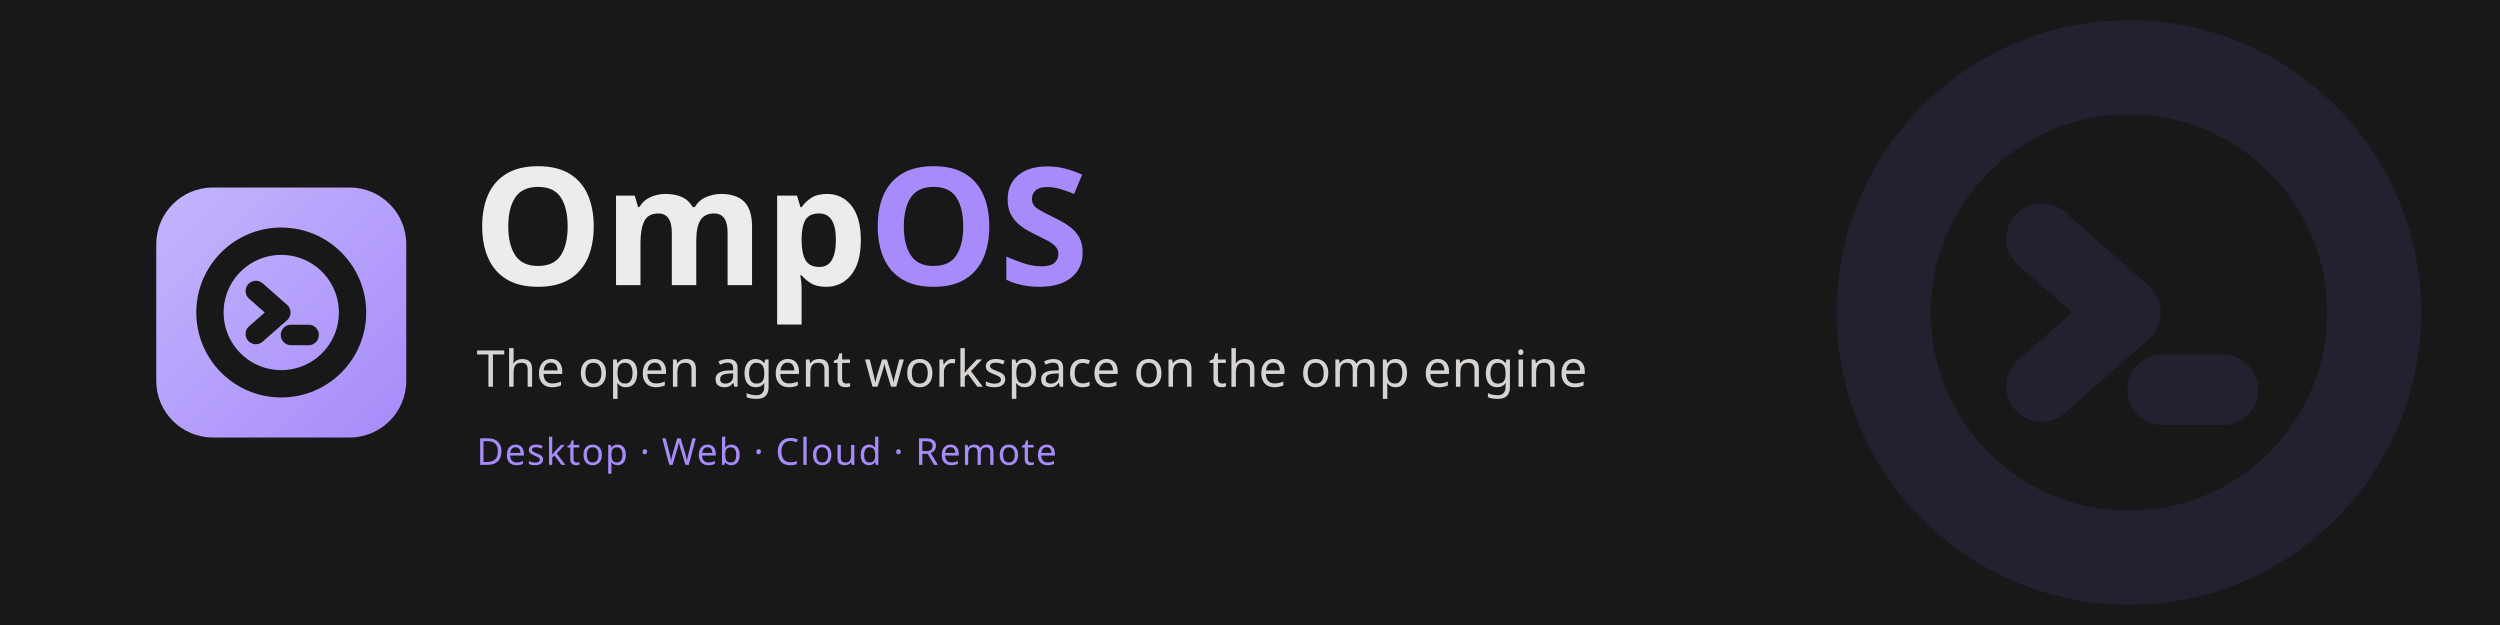
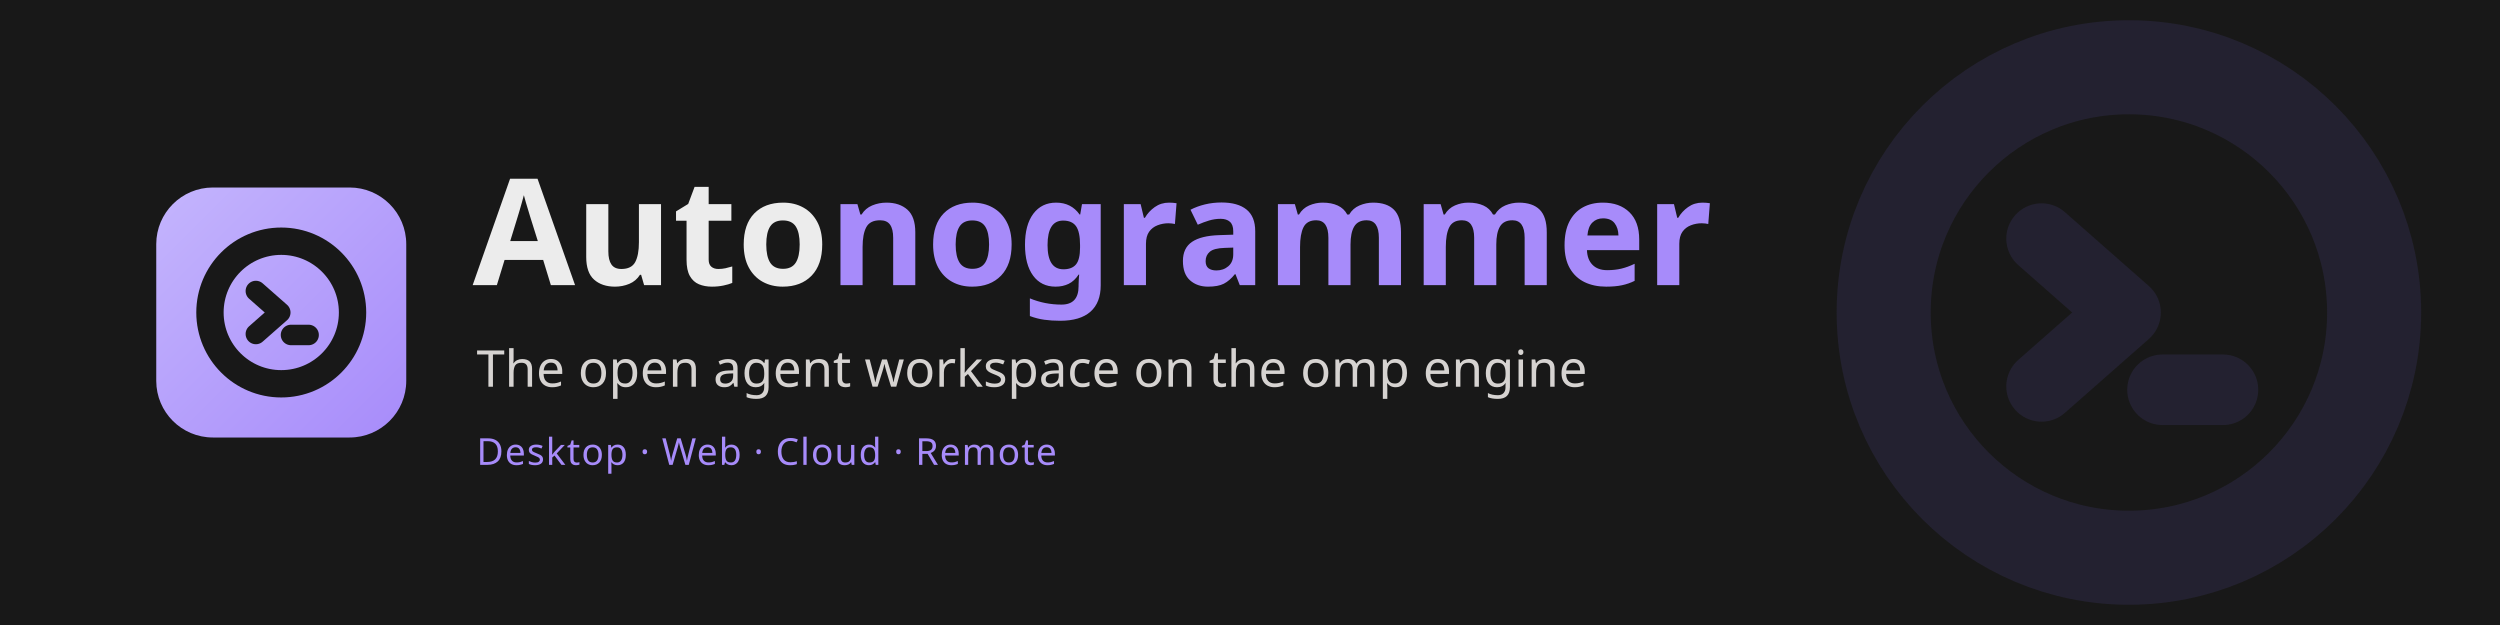
<svg xmlns="http://www.w3.org/2000/svg" viewBox="0 0 1280 320" width="1280" height="320">
  <rect width="1280" height="320" fill="#181818" />
  <g>
    <g transform="translate(1090 160) scale(0.86) translate(-256 -256)" fill="none" stroke="#232130" stroke-linecap="round" stroke-linejoin="round">
      <circle cx="256" cy="256" r="146" stroke-width="56" />
      <path d="M204 212L254 256L204 300" stroke-width="42" />
      <path d="M276 302H312" stroke-width="42" />
    </g>
  </g>
  <defs>
    <linearGradient id="tile" x1="0" y1="0" x2="1" y2="1">
      <stop offset="0" stop-color="#c4b5fd" />
      <stop offset="1" stop-color="#a78bfa" />
    </linearGradient>
  </defs>
  <g transform="translate(80 96) scale(0.25)">
    <rect width="512" height="512" rx="116" fill="url(#tile)" />
    <g fill="none" stroke="#181818" stroke-linecap="round" stroke-linejoin="round">
      <circle cx="256" cy="256" r="146" stroke-width="56" />
      <path d="M204 212L254 256L204 300" stroke-width="42" />
      <path d="M276 302H312" stroke-width="42" />
    </g>
  </g>
-   <text x="242" y="146" font-family="Anybody" font-weight="600" font-size="84" fill="#ececec">Omp<tspan fill="#a78bfa">OS</tspan>
+   <text x="242" y="146" font-family="Anybody" font-weight="600" font-size="76" fill="#ececec">Auto<tspan fill="#a78bfa">nogrammer</tspan>
  </text>
  <text x="244" y="198" font-family="DM Sans" font-weight="400" font-size="26" fill="#d6d3d1">The open agent workspace on the omp engine</text>
  <text x="244" y="238" font-family="DM Sans" font-weight="500" font-size="19" letter-spacing="0.6" fill="#a78bfa">Desktop  ·  Web  ·  Cloud  ·  Remote</text>
</svg>
